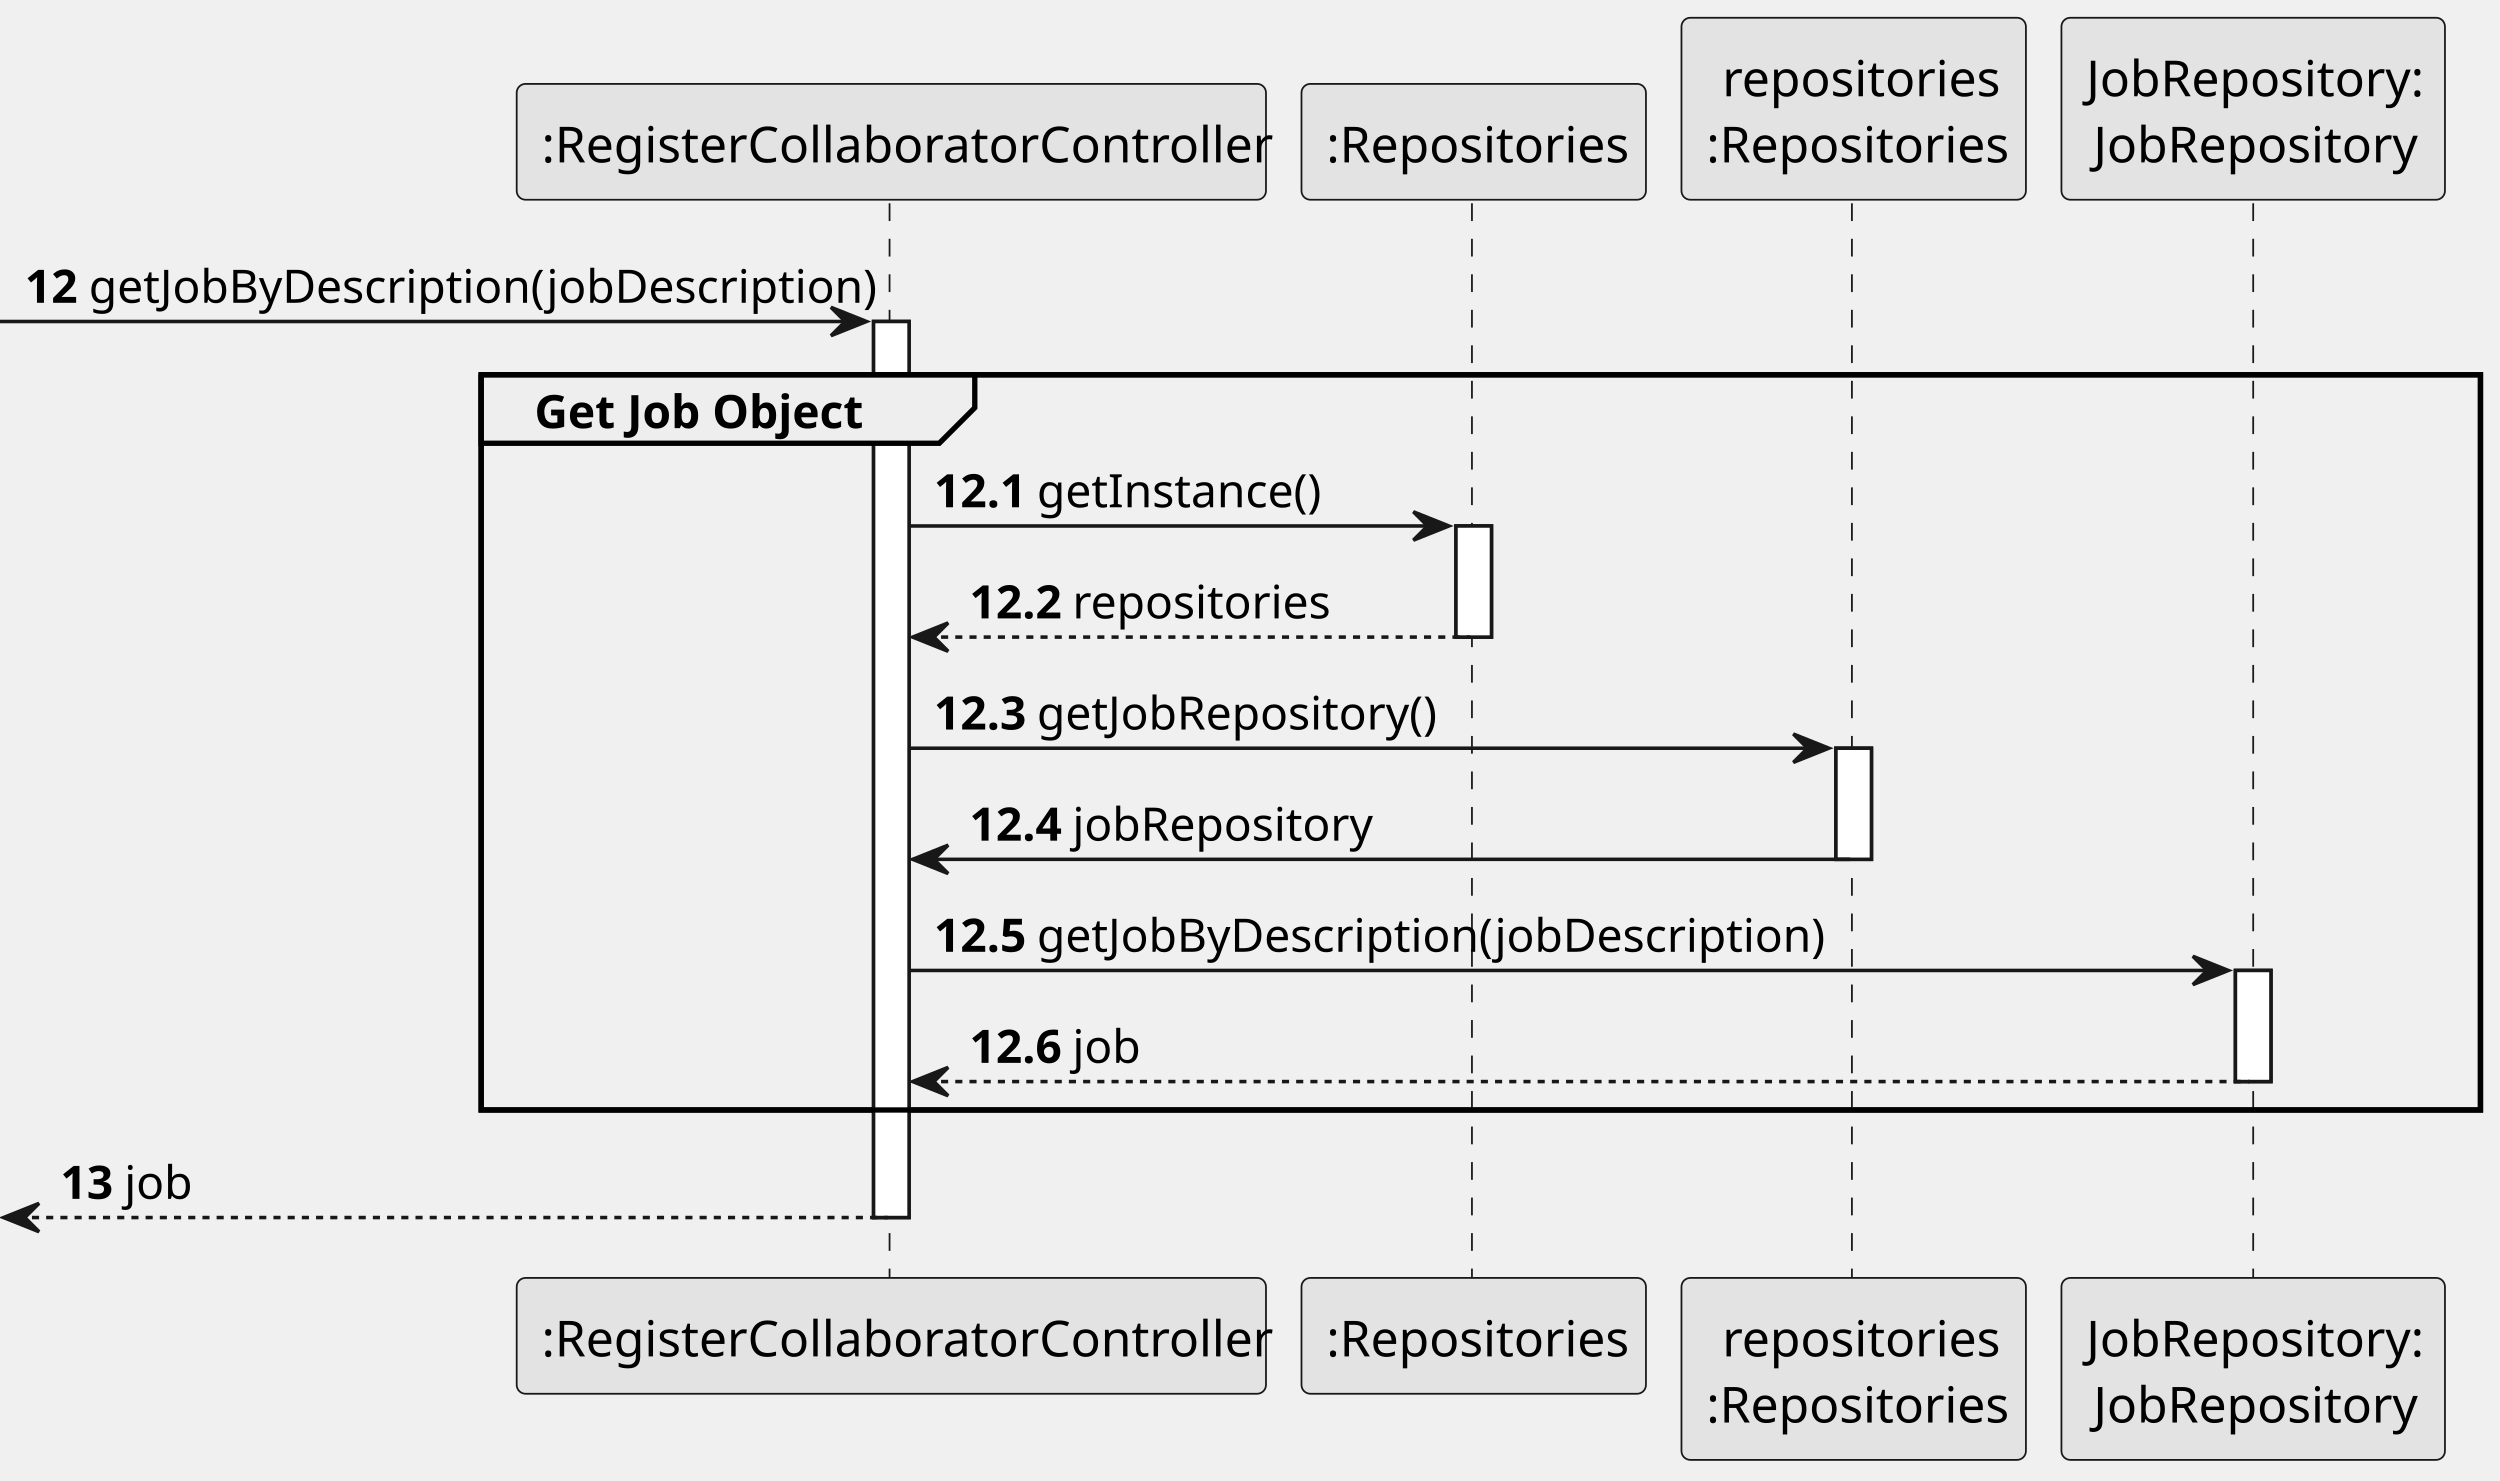
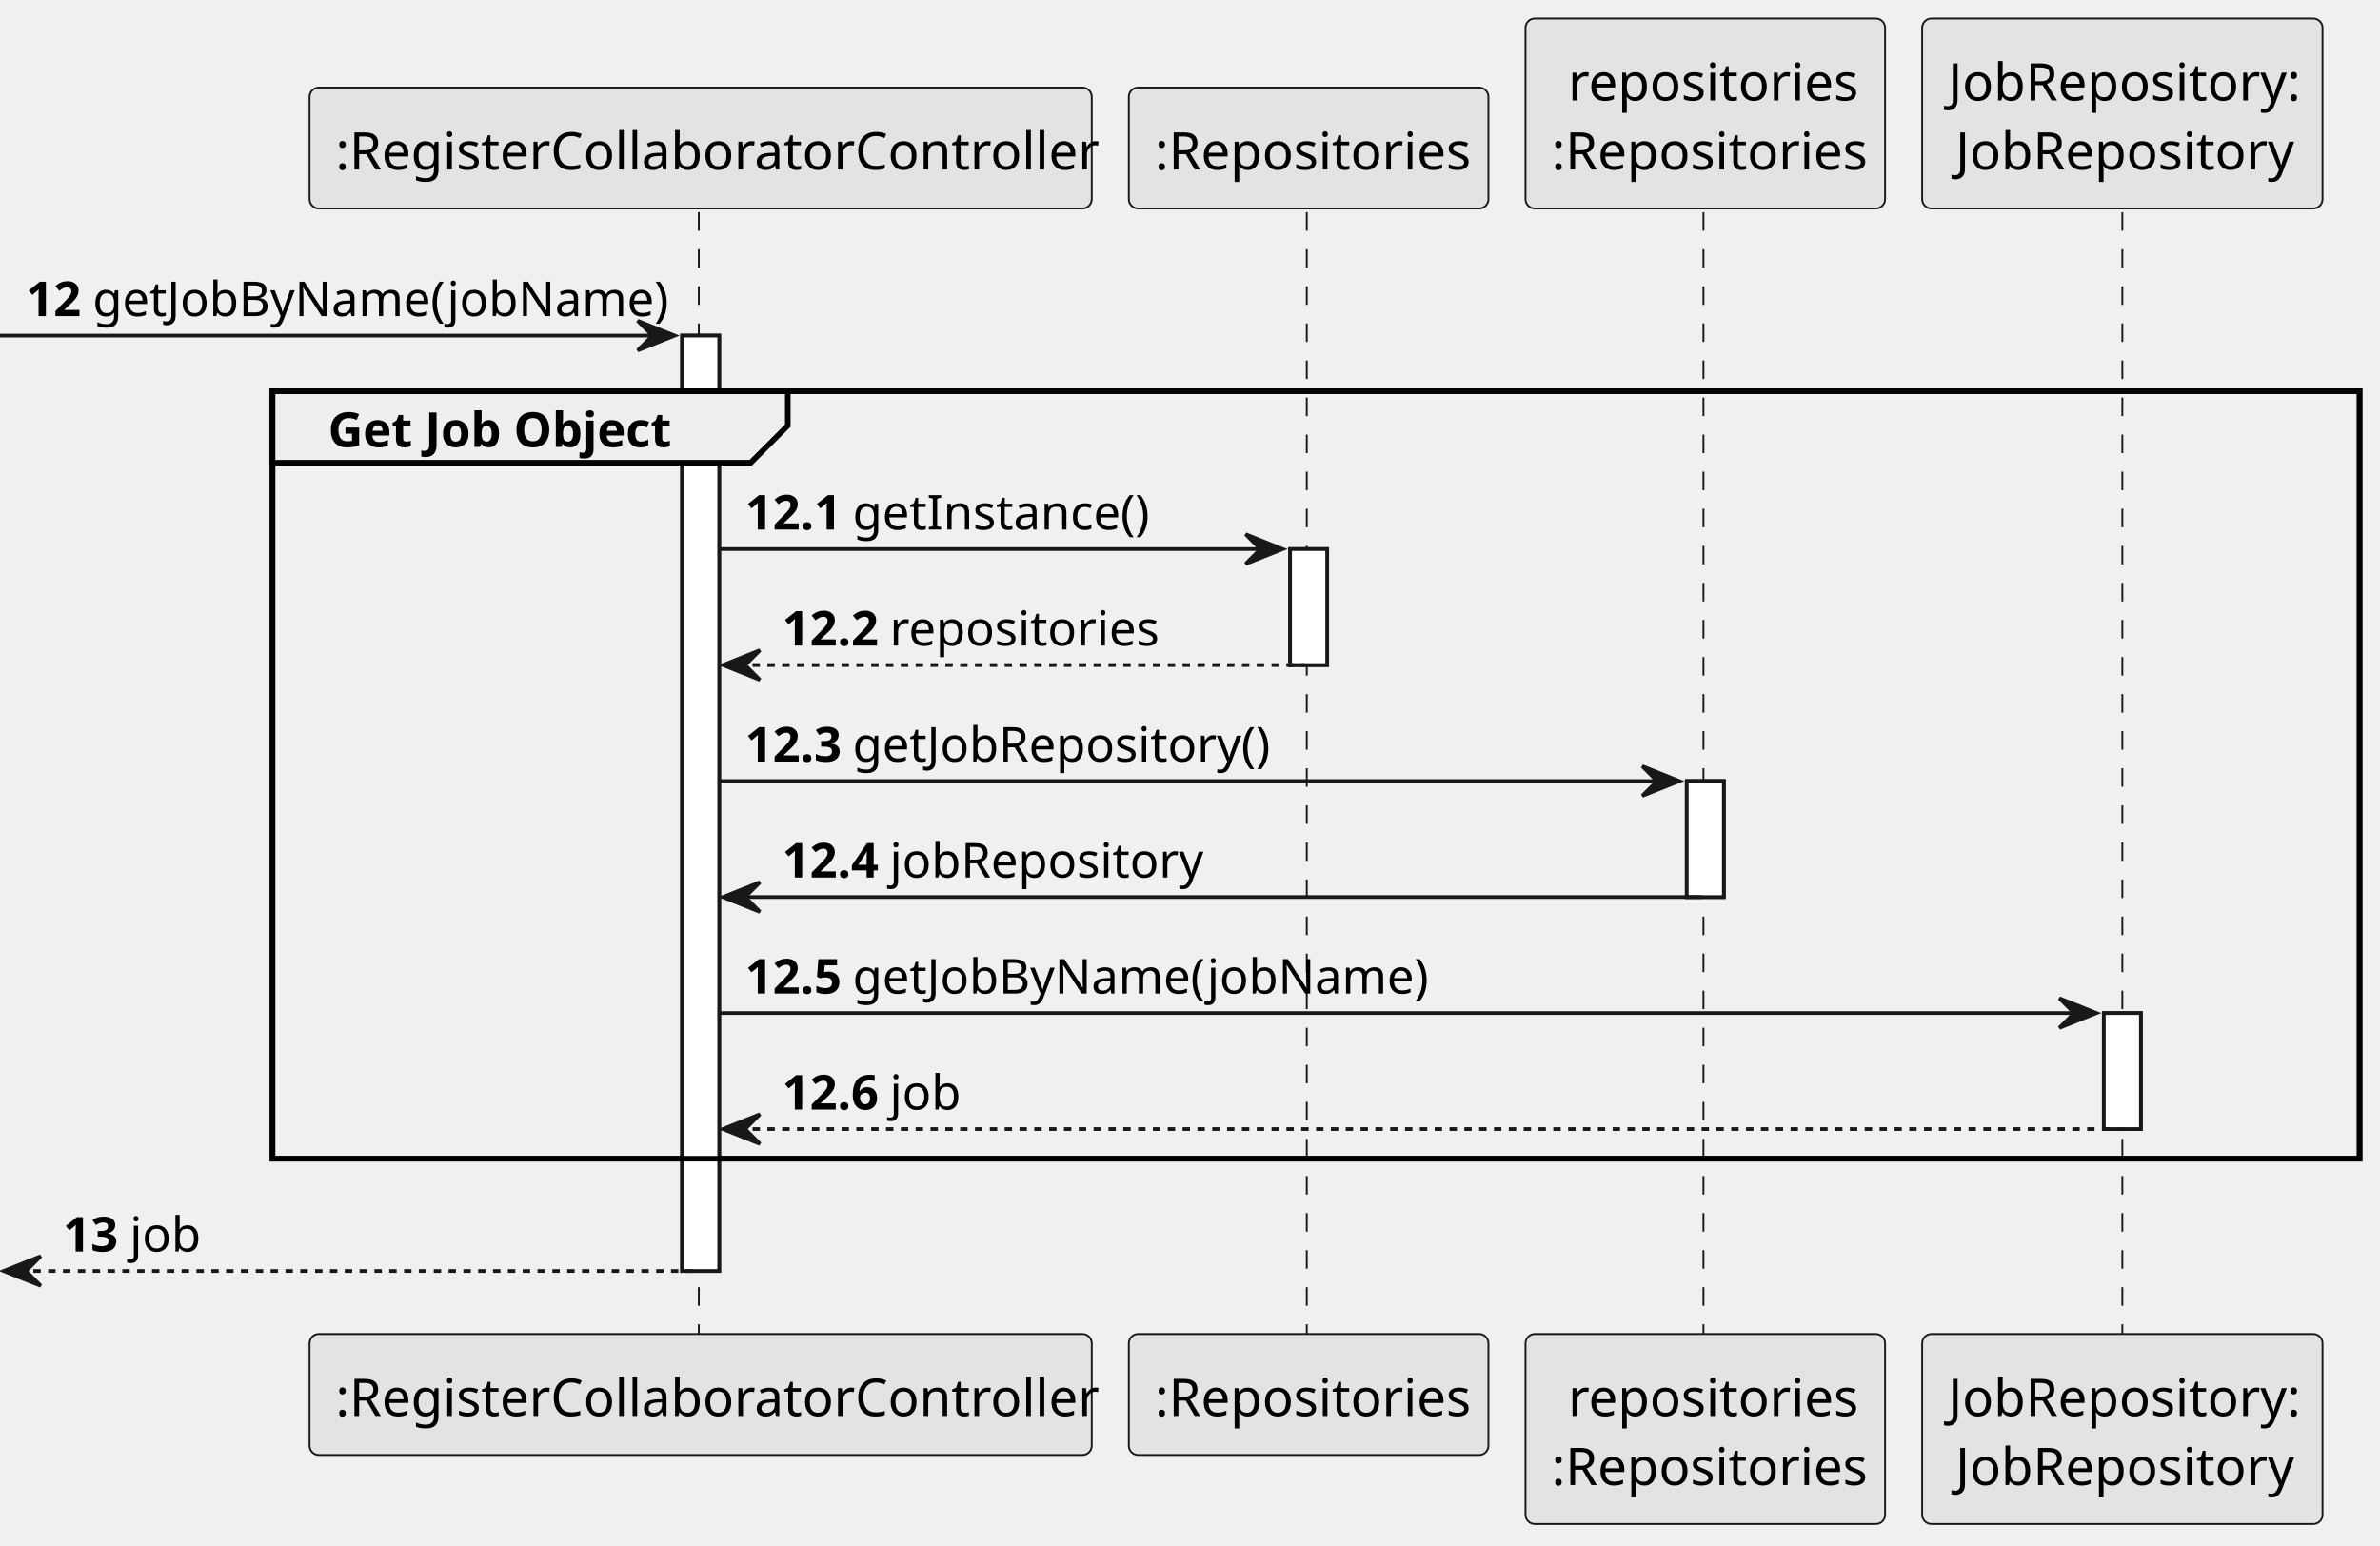
- <svg xmlns="http://www.w3.org/2000/svg" contentStyleType="text/css" height="417px" preserveAspectRatio="none" style="width:704px;height:417px;background:#FFFFFF;" version="1.1" viewBox="0 0 704 417" width="704px" zoomAndPan="magnify">
+ <svg xmlns="http://www.w3.org/2000/svg" contentStyleType="text/css" height="417px" preserveAspectRatio="none" style="width:642px;height:417px;background:#FFFFFF;" version="1.1" viewBox="0 0 642 417" width="642px" zoomAndPan="magnify">
  <defs />
  <g>
-     <rect fill="#FFFFFF" height="252.328" style="stroke:#181818;stroke-width:1.0;" width="10" x="246" y="90.533" />
-     <rect fill="#FFFFFF" height="31.291" style="stroke:#181818;stroke-width:1.0;" width="10" x="410" y="148.115" />
-     <rect fill="#FFFFFF" height="31.291" style="stroke:#181818;stroke-width:1.0;" width="10" x="517" y="210.697" />
-     <rect fill="#FFFFFF" height="31.291" style="stroke:#181818;stroke-width:1.0;" width="10" x="629.5" y="273.279" />
-     <rect fill="none" height="207.037" style="stroke:#000000;stroke-width:1.5;" width="563" x="135.5" y="105.533" />
-     <line style="stroke:#181818;stroke-width:0.5;stroke-dasharray:5.0,5.0;" x1="250.5" x2="250.5" y1="57.242" y2="360.861" />
-     <line style="stroke:#181818;stroke-width:0.5;stroke-dasharray:5.0,5.0;" x1="414.5" x2="414.5" y1="57.242" y2="360.861" />
-     <line style="stroke:#181818;stroke-width:0.5;stroke-dasharray:5.0,5.0;" x1="521.5" x2="521.5" y1="57.242" y2="360.861" />
-     <line style="stroke:#181818;stroke-width:0.5;stroke-dasharray:5.0,5.0;" x1="634.5" x2="634.5" y1="57.242" y2="360.861" />
-     <rect fill="#E3E3E3" height="32.621" rx="2.5" ry="2.5" style="stroke:#181818;stroke-width:0.5;" width="211" x="145.5" y="23.621" />
-     <text fill="#000000" font-family="sans-serif" font-size="14" lengthAdjust="spacing" textLength="197" x="152.5" y="45.728">:RegisterCollaboratorController</text>
-     <rect fill="#E3E3E3" height="32.621" rx="2.5" ry="2.5" style="stroke:#181818;stroke-width:0.5;" width="211" x="145.5" y="359.861" />
-     <text fill="#000000" font-family="sans-serif" font-size="14" lengthAdjust="spacing" textLength="197" x="152.5" y="381.969">:RegisterCollaboratorController</text>
-     <rect fill="#E3E3E3" height="32.621" rx="2.5" ry="2.5" style="stroke:#181818;stroke-width:0.5;" width="97" x="366.5" y="23.621" />
-     <text fill="#000000" font-family="sans-serif" font-size="14" lengthAdjust="spacing" textLength="83" x="373.5" y="45.728">:Repositories</text>
-     <rect fill="#E3E3E3" height="32.621" rx="2.5" ry="2.5" style="stroke:#181818;stroke-width:0.5;" width="97" x="366.5" y="359.861" />
-     <text fill="#000000" font-family="sans-serif" font-size="14" lengthAdjust="spacing" textLength="83" x="373.5" y="381.969">:Repositories</text>
-     <rect fill="#E3E3E3" height="51.242" rx="2.5" ry="2.5" style="stroke:#181818;stroke-width:0.5;" width="97" x="473.5" y="5" />
-     <text fill="#000000" font-family="sans-serif" font-size="14" lengthAdjust="spacing" textLength="74" x="485" y="27.107">repositories</text>
-     <text fill="#000000" font-family="sans-serif" font-size="14" lengthAdjust="spacing" textLength="83" x="480.5" y="45.728">:Repositories</text>
-     <rect fill="#E3E3E3" height="51.242" rx="2.5" ry="2.5" style="stroke:#181818;stroke-width:0.5;" width="97" x="473.5" y="359.861" />
-     <text fill="#000000" font-family="sans-serif" font-size="14" lengthAdjust="spacing" textLength="74" x="485" y="381.969">repositories</text>
-     <text fill="#000000" font-family="sans-serif" font-size="14" lengthAdjust="spacing" textLength="83" x="480.5" y="400.59">:Repositories</text>
-     <rect fill="#E3E3E3" height="51.242" rx="2.5" ry="2.5" style="stroke:#181818;stroke-width:0.5;" width="108" x="580.5" y="5" />
-     <text fill="#000000" font-family="sans-serif" font-size="14" lengthAdjust="spacing" textLength="94" x="587.5" y="27.107">JobRepository:</text>
-     <text fill="#000000" font-family="sans-serif" font-size="14" lengthAdjust="spacing" textLength="90" x="589.5" y="45.728">JobRepository</text>
-     <rect fill="#E3E3E3" height="51.242" rx="2.5" ry="2.5" style="stroke:#181818;stroke-width:0.5;" width="108" x="580.5" y="359.861" />
-     <text fill="#000000" font-family="sans-serif" font-size="14" lengthAdjust="spacing" textLength="94" x="587.5" y="381.969">JobRepository:</text>
-     <text fill="#000000" font-family="sans-serif" font-size="14" lengthAdjust="spacing" textLength="90" x="589.5" y="400.59">JobRepository</text>
-     <rect fill="#FFFFFF" height="252.328" style="stroke:#181818;stroke-width:1.0;" width="10" x="246" y="90.533" />
-     <rect fill="#FFFFFF" height="31.291" style="stroke:#181818;stroke-width:1.0;" width="10" x="410" y="148.115" />
-     <rect fill="#FFFFFF" height="31.291" style="stroke:#181818;stroke-width:1.0;" width="10" x="517" y="210.697" />
-     <rect fill="#FFFFFF" height="31.291" style="stroke:#181818;stroke-width:1.0;" width="10" x="629.5" y="273.279" />
-     <polygon fill="#181818" points="234,86.533,244,90.533,234,94.533,238,90.533" style="stroke:#181818;stroke-width:1.0;" />
-     <line style="stroke:#181818;stroke-width:1.0;" x1="0" x2="240" y1="90.533" y2="90.533" />
+     <rect fill="#FFFFFF" height="252.328" style="stroke:#181818;stroke-width:1.0;" width="10" x="184" y="90.533" />
+     <rect fill="#FFFFFF" height="31.291" style="stroke:#181818;stroke-width:1.0;" width="10" x="348" y="148.115" />
+     <rect fill="#FFFFFF" height="31.291" style="stroke:#181818;stroke-width:1.0;" width="10" x="455" y="210.697" />
+     <rect fill="#FFFFFF" height="31.291" style="stroke:#181818;stroke-width:1.0;" width="10" x="567.5" y="273.279" />
+     <rect fill="none" height="207.037" style="stroke:#000000;stroke-width:1.5;" width="563" x="73.5" y="105.533" />
+     <line style="stroke:#181818;stroke-width:0.5;stroke-dasharray:5.0,5.0;" x1="188.5" x2="188.5" y1="57.242" y2="360.861" />
+     <line style="stroke:#181818;stroke-width:0.5;stroke-dasharray:5.0,5.0;" x1="352.5" x2="352.5" y1="57.242" y2="360.861" />
+     <line style="stroke:#181818;stroke-width:0.5;stroke-dasharray:5.0,5.0;" x1="459.5" x2="459.5" y1="57.242" y2="360.861" />
+     <line style="stroke:#181818;stroke-width:0.5;stroke-dasharray:5.0,5.0;" x1="572.5" x2="572.5" y1="57.242" y2="360.861" />
+     <rect fill="#E3E3E3" height="32.621" rx="2.5" ry="2.5" style="stroke:#181818;stroke-width:0.5;" width="211" x="83.5" y="23.621" />
+     <text fill="#000000" font-family="sans-serif" font-size="14" lengthAdjust="spacing" textLength="197" x="90.5" y="45.728">:RegisterCollaboratorController</text>
+     <rect fill="#E3E3E3" height="32.621" rx="2.5" ry="2.5" style="stroke:#181818;stroke-width:0.5;" width="211" x="83.5" y="359.861" />
+     <text fill="#000000" font-family="sans-serif" font-size="14" lengthAdjust="spacing" textLength="197" x="90.5" y="381.969">:RegisterCollaboratorController</text>
+     <rect fill="#E3E3E3" height="32.621" rx="2.5" ry="2.5" style="stroke:#181818;stroke-width:0.5;" width="97" x="304.5" y="23.621" />
+     <text fill="#000000" font-family="sans-serif" font-size="14" lengthAdjust="spacing" textLength="83" x="311.5" y="45.728">:Repositories</text>
+     <rect fill="#E3E3E3" height="32.621" rx="2.5" ry="2.5" style="stroke:#181818;stroke-width:0.5;" width="97" x="304.5" y="359.861" />
+     <text fill="#000000" font-family="sans-serif" font-size="14" lengthAdjust="spacing" textLength="83" x="311.5" y="381.969">:Repositories</text>
+     <rect fill="#E3E3E3" height="51.242" rx="2.5" ry="2.5" style="stroke:#181818;stroke-width:0.5;" width="97" x="411.5" y="5" />
+     <text fill="#000000" font-family="sans-serif" font-size="14" lengthAdjust="spacing" textLength="74" x="423" y="27.107">repositories</text>
+     <text fill="#000000" font-family="sans-serif" font-size="14" lengthAdjust="spacing" textLength="83" x="418.5" y="45.728">:Repositories</text>
+     <rect fill="#E3E3E3" height="51.242" rx="2.5" ry="2.5" style="stroke:#181818;stroke-width:0.5;" width="97" x="411.5" y="359.861" />
+     <text fill="#000000" font-family="sans-serif" font-size="14" lengthAdjust="spacing" textLength="74" x="423" y="381.969">repositories</text>
+     <text fill="#000000" font-family="sans-serif" font-size="14" lengthAdjust="spacing" textLength="83" x="418.5" y="400.59">:Repositories</text>
+     <rect fill="#E3E3E3" height="51.242" rx="2.5" ry="2.5" style="stroke:#181818;stroke-width:0.5;" width="108" x="518.5" y="5" />
+     <text fill="#000000" font-family="sans-serif" font-size="14" lengthAdjust="spacing" textLength="94" x="525.5" y="27.107">JobRepository:</text>
+     <text fill="#000000" font-family="sans-serif" font-size="14" lengthAdjust="spacing" textLength="90" x="527.5" y="45.728">JobRepository</text>
+     <rect fill="#E3E3E3" height="51.242" rx="2.5" ry="2.5" style="stroke:#181818;stroke-width:0.5;" width="108" x="518.5" y="359.861" />
+     <text fill="#000000" font-family="sans-serif" font-size="14" lengthAdjust="spacing" textLength="94" x="525.5" y="381.969">JobRepository:</text>
+     <text fill="#000000" font-family="sans-serif" font-size="14" lengthAdjust="spacing" textLength="90" x="527.5" y="400.59">JobRepository</text>
+     <rect fill="#FFFFFF" height="252.328" style="stroke:#181818;stroke-width:1.0;" width="10" x="184" y="90.533" />
+     <rect fill="#FFFFFF" height="31.291" style="stroke:#181818;stroke-width:1.0;" width="10" x="348" y="148.115" />
+     <rect fill="#FFFFFF" height="31.291" style="stroke:#181818;stroke-width:1.0;" width="10" x="455" y="210.697" />
+     <rect fill="#FFFFFF" height="31.291" style="stroke:#181818;stroke-width:1.0;" width="10" x="567.5" y="273.279" />
+     <polygon fill="#181818" points="172,86.533,182,90.533,172,94.533,176,90.533" style="stroke:#181818;stroke-width:1.0;" />
+     <line style="stroke:#181818;stroke-width:1.0;" x1="0" x2="178" y1="90.533" y2="90.533" />
    <text fill="#000000" font-family="sans-serif" font-size="13" font-weight="bold" lengthAdjust="spacing" textLength="14" x="7" y="85.27">12</text>
-     <text fill="#000000" font-family="sans-serif" font-size="13" lengthAdjust="spacing" textLength="209" x="25" y="85.27">getJobByDescription(jobDescription)</text>
-     <path d="M135.5,105.533 L274.5,105.533 L274.5,114.824 L264.5,124.824 L135.5,124.824 L135.5,105.533 " fill="#EEEEEE" style="stroke:#000000;stroke-width:1.5;" />
-     <rect fill="none" height="207.037" style="stroke:#000000;stroke-width:1.5;" width="563" x="135.5" y="105.533" />
-     <text fill="#000000" font-family="sans-serif" font-size="13" font-weight="bold" lengthAdjust="spacing" textLength="94" x="150.5" y="120.561">Get Job Object</text>
-     <polygon fill="#181818" points="398,144.115,408,148.115,398,152.115,402,148.115" style="stroke:#181818;stroke-width:1.0;" />
-     <line style="stroke:#181818;stroke-width:1.0;" x1="256" x2="404" y1="148.115" y2="148.115" />
-     <text fill="#000000" font-family="sans-serif" font-size="13" font-weight="bold" lengthAdjust="spacing" textLength="25" x="263" y="142.852">12.1</text>
-     <text fill="#000000" font-family="sans-serif" font-size="13" lengthAdjust="spacing" textLength="75" x="292" y="142.852">getInstance()</text>
-     <polygon fill="#181818" points="267,175.406,257,179.406,267,183.406,263,179.406" style="stroke:#181818;stroke-width:1.0;" />
-     <line style="stroke:#181818;stroke-width:1.0;stroke-dasharray:2.0,2.0;" x1="261" x2="414" y1="179.406" y2="179.406" />
-     <text fill="#000000" font-family="sans-serif" font-size="13" font-weight="bold" lengthAdjust="spacing" textLength="25" x="273" y="174.144">12.2</text>
-     <text fill="#000000" font-family="sans-serif" font-size="13" lengthAdjust="spacing" textLength="67" x="302" y="174.144">repositories</text>
-     <polygon fill="#181818" points="505,206.697,515,210.697,505,214.697,509,210.697" style="stroke:#181818;stroke-width:1.0;" />
-     <line style="stroke:#181818;stroke-width:1.0;" x1="256" x2="511" y1="210.697" y2="210.697" />
-     <text fill="#000000" font-family="sans-serif" font-size="13" font-weight="bold" lengthAdjust="spacing" textLength="25" x="263" y="205.435">12.3</text>
-     <text fill="#000000" font-family="sans-serif" font-size="13" lengthAdjust="spacing" textLength="108" x="292" y="205.435">getJobRepository()</text>
-     <polygon fill="#181818" points="267,237.988,257,241.988,267,245.988,263,241.988" style="stroke:#181818;stroke-width:1.0;" />
-     <line style="stroke:#181818;stroke-width:1.0;" x1="261" x2="521" y1="241.988" y2="241.988" />
-     <text fill="#000000" font-family="sans-serif" font-size="13" font-weight="bold" lengthAdjust="spacing" textLength="25" x="273" y="236.726">12.4</text>
-     <text fill="#000000" font-family="sans-serif" font-size="13" lengthAdjust="spacing" textLength="79" x="302" y="236.726">jobRepository</text>
-     <polygon fill="#181818" points="617.5,269.279,627.5,273.279,617.5,277.279,621.5,273.279" style="stroke:#181818;stroke-width:1.0;" />
-     <line style="stroke:#181818;stroke-width:1.0;" x1="256" x2="623.5" y1="273.279" y2="273.279" />
-     <text fill="#000000" font-family="sans-serif" font-size="13" font-weight="bold" lengthAdjust="spacing" textLength="25" x="263" y="268.017">12.5</text>
-     <text fill="#000000" font-family="sans-serif" font-size="13" lengthAdjust="spacing" textLength="209" x="292" y="268.017">getJobByDescription(jobDescription)</text>
-     <polygon fill="#181818" points="267,300.57,257,304.57,267,308.57,263,304.57" style="stroke:#181818;stroke-width:1.0;" />
-     <line style="stroke:#181818;stroke-width:1.0;stroke-dasharray:2.0,2.0;" x1="261" x2="633.5" y1="304.57" y2="304.57" />
-     <text fill="#000000" font-family="sans-serif" font-size="13" font-weight="bold" lengthAdjust="spacing" textLength="25" x="273" y="299.308">12.6</text>
-     <text fill="#000000" font-family="sans-serif" font-size="13" lengthAdjust="spacing" textLength="17" x="302" y="299.308">job</text>
+     <text fill="#000000" font-family="sans-serif" font-size="13" lengthAdjust="spacing" textLength="147" x="25" y="85.27">getJobByName(jobName)</text>
+     <path d="M73.5,105.533 L212.5,105.533 L212.5,114.824 L202.5,124.824 L73.5,124.824 L73.5,105.533 " fill="#EEEEEE" style="stroke:#000000;stroke-width:1.5;" />
+     <rect fill="none" height="207.037" style="stroke:#000000;stroke-width:1.5;" width="563" x="73.5" y="105.533" />
+     <text fill="#000000" font-family="sans-serif" font-size="13" font-weight="bold" lengthAdjust="spacing" textLength="94" x="88.5" y="120.561">Get Job Object</text>
+     <polygon fill="#181818" points="336,144.115,346,148.115,336,152.115,340,148.115" style="stroke:#181818;stroke-width:1.0;" />
+     <line style="stroke:#181818;stroke-width:1.0;" x1="194" x2="342" y1="148.115" y2="148.115" />
+     <text fill="#000000" font-family="sans-serif" font-size="13" font-weight="bold" lengthAdjust="spacing" textLength="25" x="201" y="142.852">12.1</text>
+     <text fill="#000000" font-family="sans-serif" font-size="13" lengthAdjust="spacing" textLength="75" x="230" y="142.852">getInstance()</text>
+     <polygon fill="#181818" points="205,175.406,195,179.406,205,183.406,201,179.406" style="stroke:#181818;stroke-width:1.0;" />
+     <line style="stroke:#181818;stroke-width:1.0;stroke-dasharray:2.0,2.0;" x1="199" x2="352" y1="179.406" y2="179.406" />
+     <text fill="#000000" font-family="sans-serif" font-size="13" font-weight="bold" lengthAdjust="spacing" textLength="25" x="211" y="174.144">12.2</text>
+     <text fill="#000000" font-family="sans-serif" font-size="13" lengthAdjust="spacing" textLength="67" x="240" y="174.144">repositories</text>
+     <polygon fill="#181818" points="443,206.697,453,210.697,443,214.697,447,210.697" style="stroke:#181818;stroke-width:1.0;" />
+     <line style="stroke:#181818;stroke-width:1.0;" x1="194" x2="449" y1="210.697" y2="210.697" />
+     <text fill="#000000" font-family="sans-serif" font-size="13" font-weight="bold" lengthAdjust="spacing" textLength="25" x="201" y="205.435">12.3</text>
+     <text fill="#000000" font-family="sans-serif" font-size="13" lengthAdjust="spacing" textLength="108" x="230" y="205.435">getJobRepository()</text>
+     <polygon fill="#181818" points="205,237.988,195,241.988,205,245.988,201,241.988" style="stroke:#181818;stroke-width:1.0;" />
+     <line style="stroke:#181818;stroke-width:1.0;" x1="199" x2="459" y1="241.988" y2="241.988" />
+     <text fill="#000000" font-family="sans-serif" font-size="13" font-weight="bold" lengthAdjust="spacing" textLength="25" x="211" y="236.726">12.4</text>
+     <text fill="#000000" font-family="sans-serif" font-size="13" lengthAdjust="spacing" textLength="79" x="240" y="236.726">jobRepository</text>
+     <polygon fill="#181818" points="555.5,269.279,565.5,273.279,555.5,277.279,559.5,273.279" style="stroke:#181818;stroke-width:1.0;" />
+     <line style="stroke:#181818;stroke-width:1.0;" x1="194" x2="561.5" y1="273.279" y2="273.279" />
+     <text fill="#000000" font-family="sans-serif" font-size="13" font-weight="bold" lengthAdjust="spacing" textLength="25" x="201" y="268.017">12.5</text>
+     <text fill="#000000" font-family="sans-serif" font-size="13" lengthAdjust="spacing" textLength="147" x="230" y="268.017">getJobByName(jobName)</text>
+     <polygon fill="#181818" points="205,300.57,195,304.57,205,308.57,201,304.57" style="stroke:#181818;stroke-width:1.0;" />
+     <line style="stroke:#181818;stroke-width:1.0;stroke-dasharray:2.0,2.0;" x1="199" x2="571.5" y1="304.57" y2="304.57" />
+     <text fill="#000000" font-family="sans-serif" font-size="13" font-weight="bold" lengthAdjust="spacing" textLength="25" x="211" y="299.308">12.6</text>
+     <text fill="#000000" font-family="sans-serif" font-size="13" lengthAdjust="spacing" textLength="17" x="240" y="299.308">job</text>
    <polygon fill="#181818" points="11,338.861,1,342.861,11,346.861,7,342.861" style="stroke:#181818;stroke-width:1.0;" />
-     <line style="stroke:#181818;stroke-width:1.0;stroke-dasharray:2.0,2.0;" x1="5" x2="250" y1="342.861" y2="342.861" />
+     <line style="stroke:#181818;stroke-width:1.0;stroke-dasharray:2.0,2.0;" x1="5" x2="188" y1="342.861" y2="342.861" />
    <text fill="#000000" font-family="sans-serif" font-size="13" font-weight="bold" lengthAdjust="spacing" textLength="14" x="17" y="337.599">13</text>
    <text fill="#000000" font-family="sans-serif" font-size="13" lengthAdjust="spacing" textLength="17" x="35" y="337.599">job</text>
  </g>
</svg>
